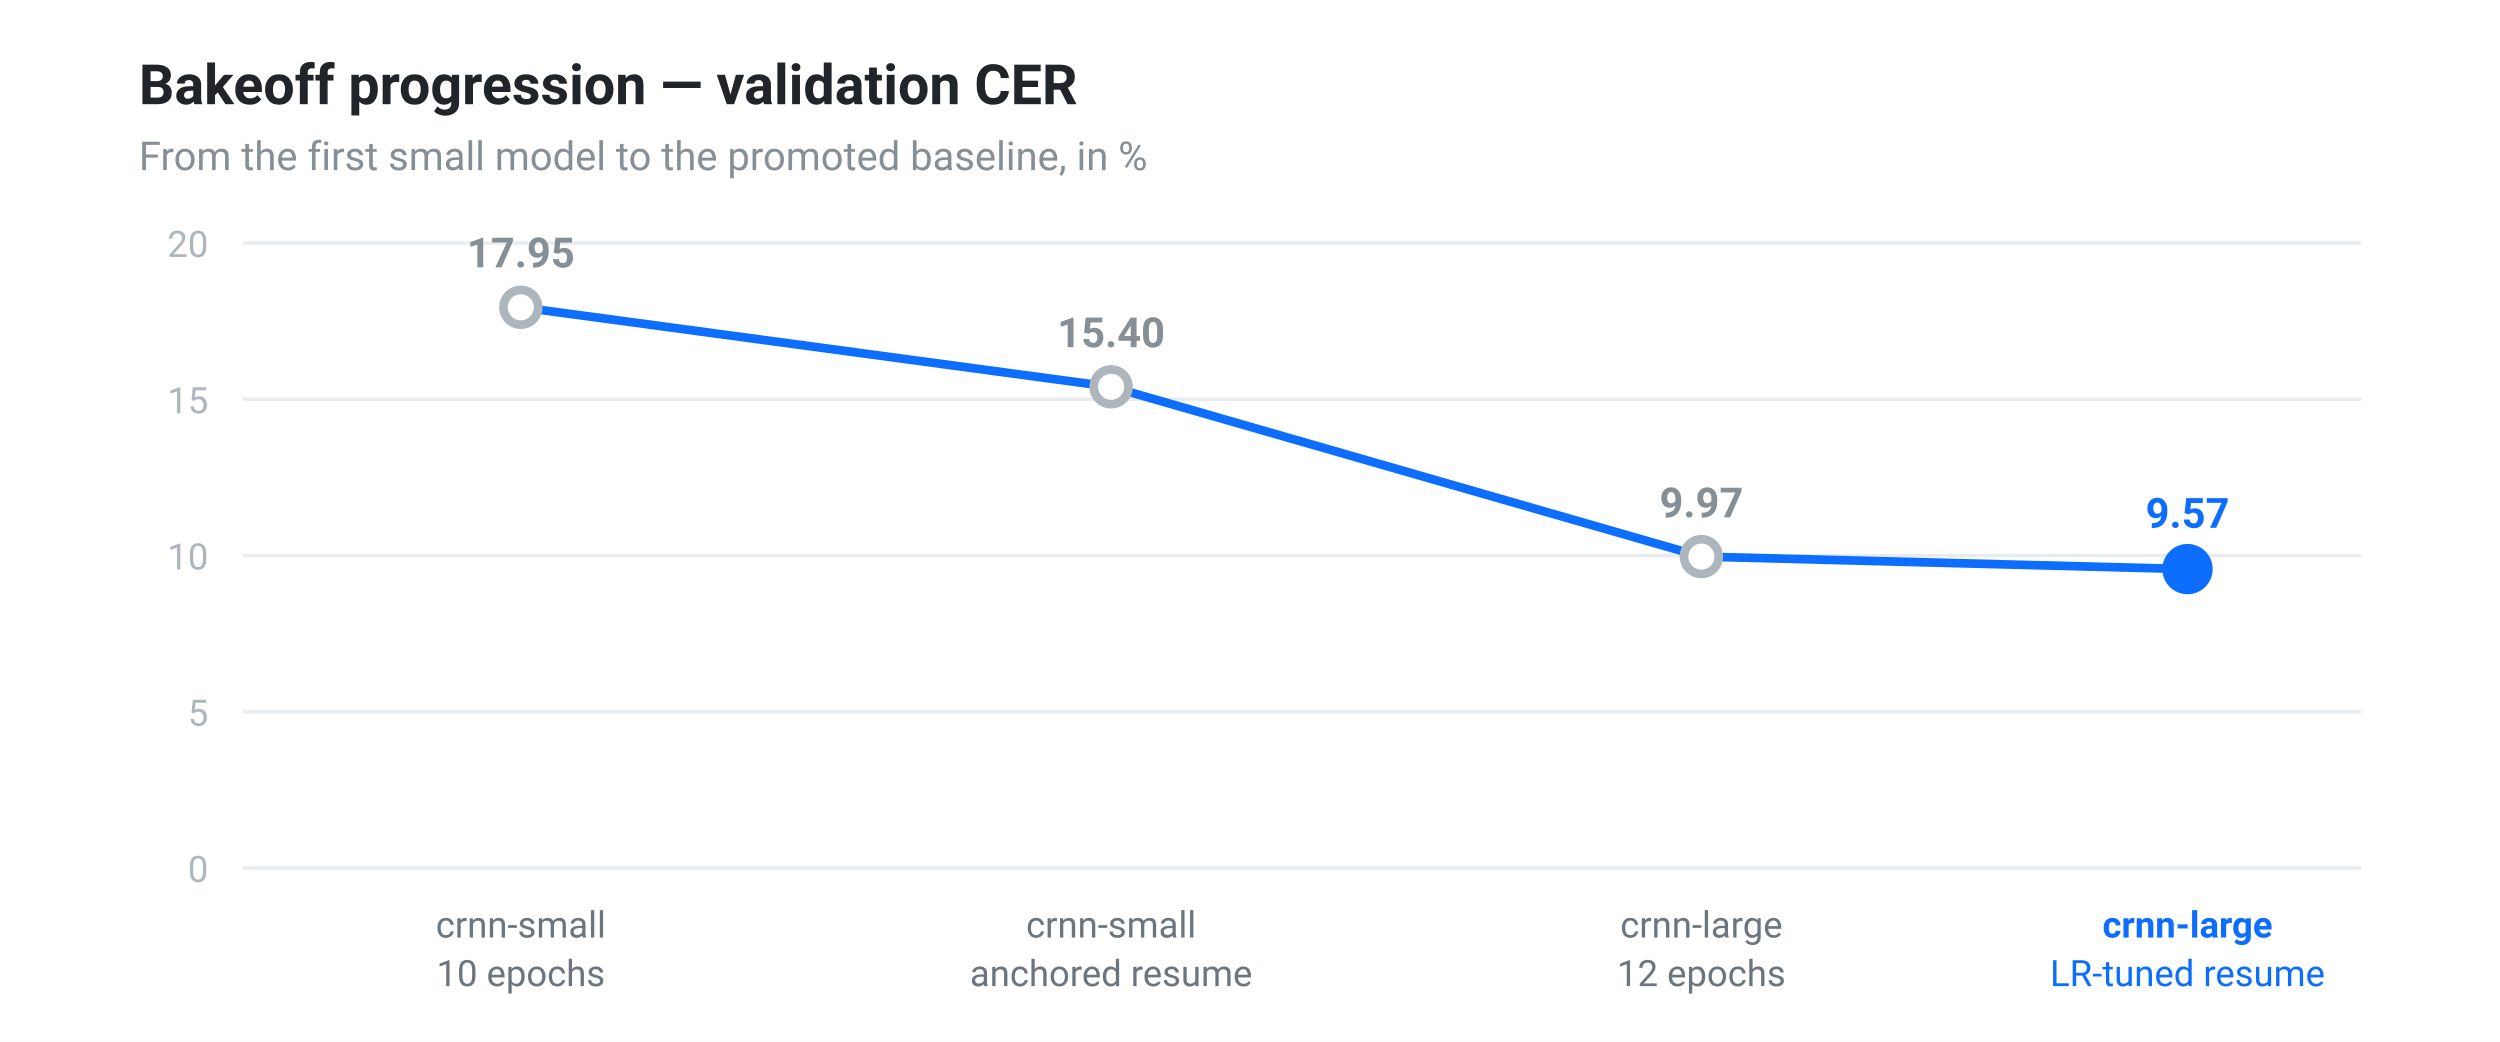
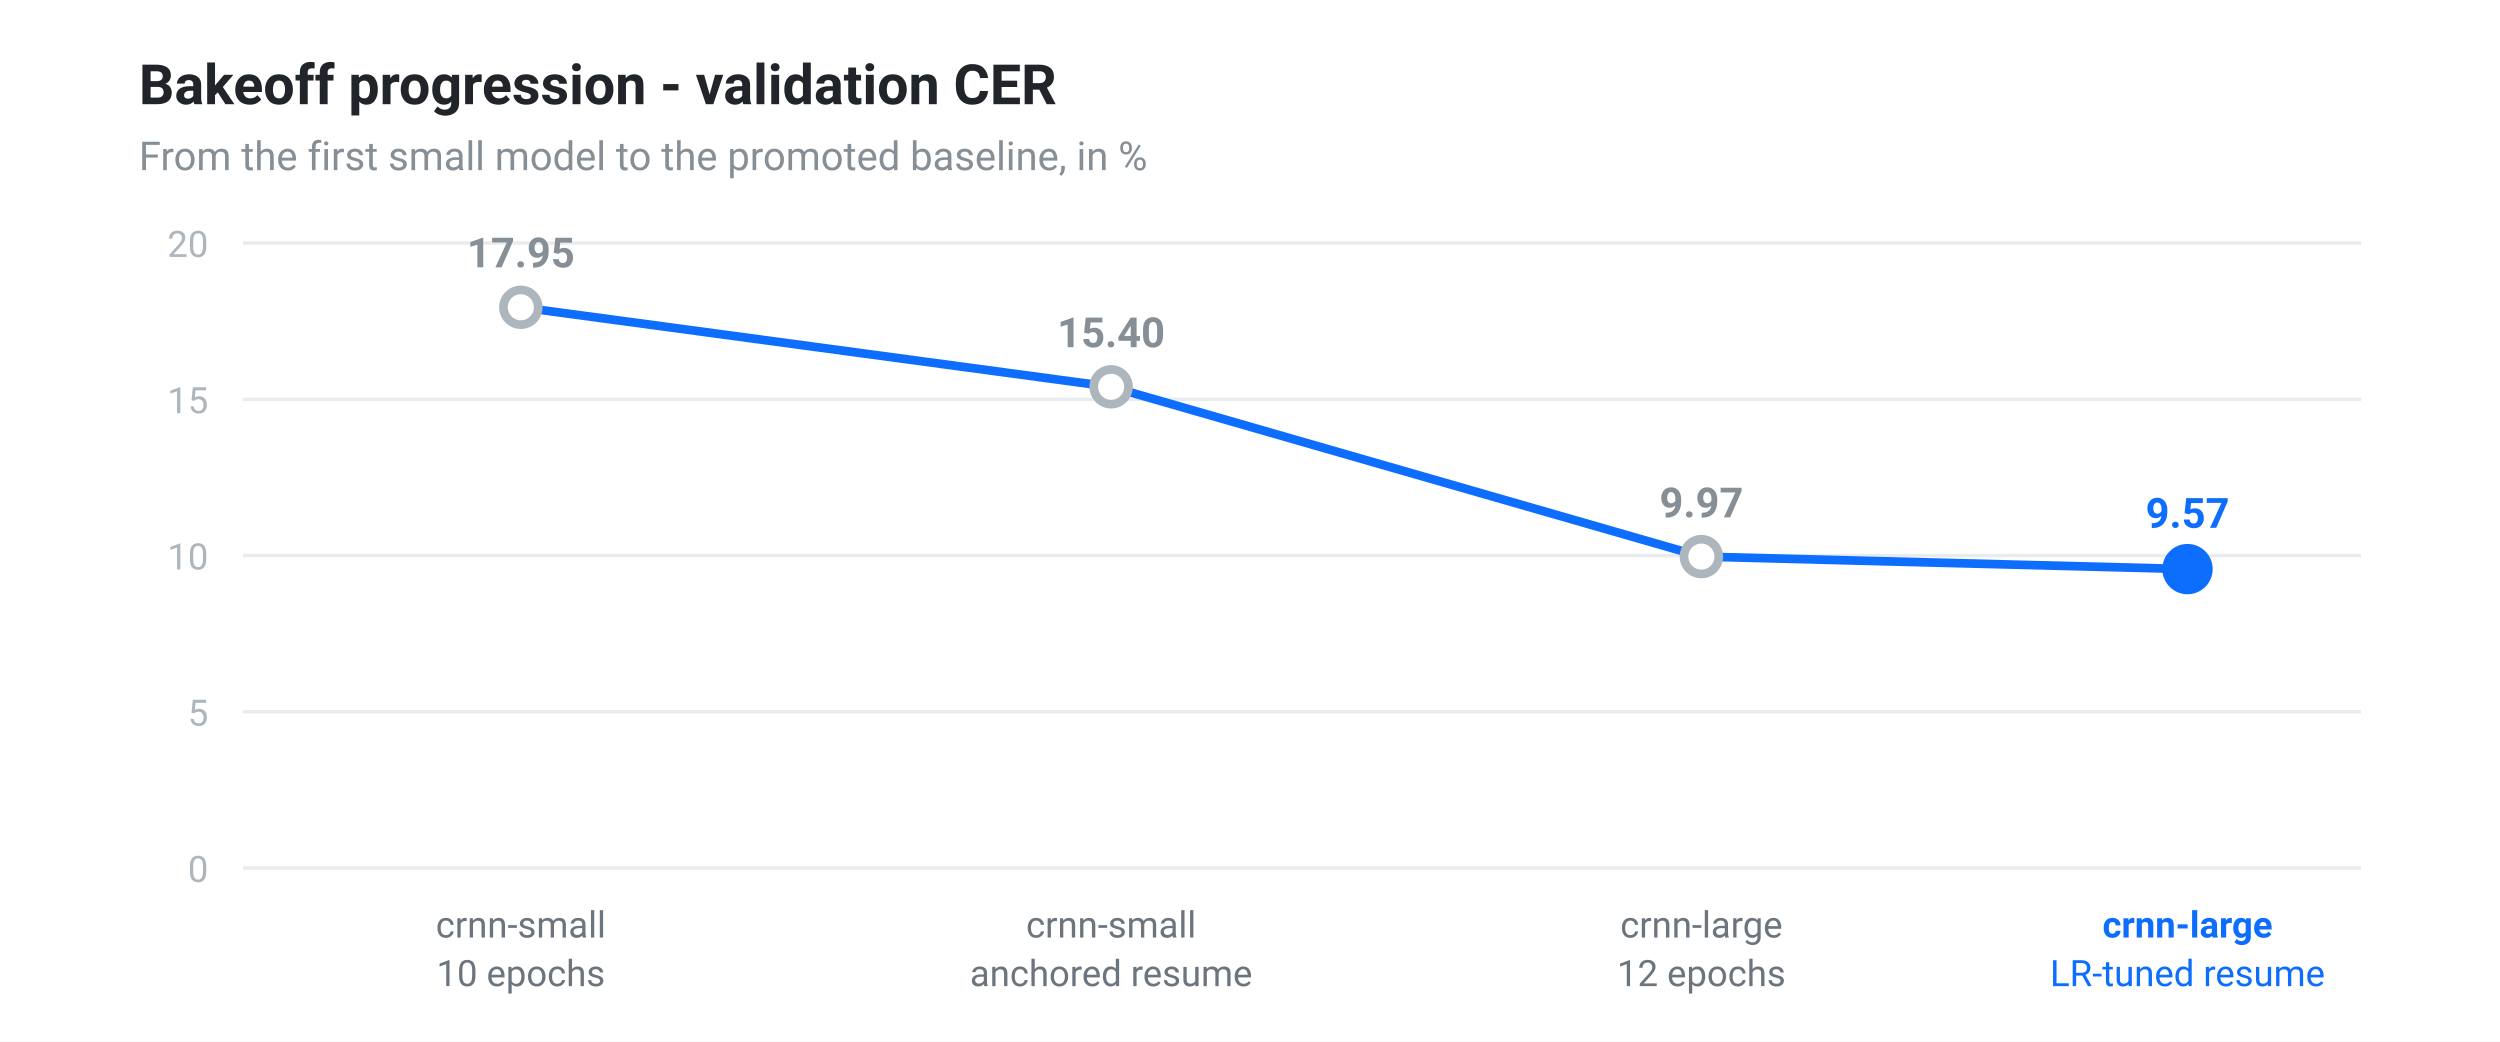
<svg xmlns="http://www.w3.org/2000/svg" viewBox="0 0 720 300" font-family="system-ui, -apple-system, Segoe UI, Roboto, sans-serif">
  <rect width="720" height="300" fill="#ffffff" />
-   <text x="40" y="30" font-size="16" font-weight="700" fill="#212529">Bakeoff progression — validation CER</text>
+   <text x="40" y="30" font-size="16" font-weight="700" fill="#212529">Bakeoff progression - validation CER</text>
  <text x="40" y="49" font-size="11.5" fill="#868e96">From the first small model to the promoted baseline, in %</text>
  <g stroke="#e9ecef" stroke-width="1">
    <line x1="70" y1="70" x2="680" y2="70" />
    <line x1="70" y1="115" x2="680" y2="115" />
    <line x1="70" y1="160" x2="680" y2="160" />
    <line x1="70" y1="205" x2="680" y2="205" />
    <line x1="70" y1="250" x2="680" y2="250" />
  </g>
  <g font-size="10.5" fill="#adb5bd" text-anchor="end">
    <text x="60" y="74">20</text>
    <text x="60" y="119">15</text>
    <text x="60" y="164">10</text>
    <text x="60" y="209">5</text>
    <text x="60" y="254">0</text>
  </g>
  <polyline points="150,88.5 320,111.4 490,160.3 630,163.9" fill="none" stroke="#0d6efd" stroke-width="2.5" stroke-linejoin="round" stroke-linecap="round" />
  <circle cx="150" cy="88.5" r="5" fill="#fff" stroke="#adb5bd" stroke-width="2.5" />
  <circle cx="320" cy="111.4" r="5" fill="#fff" stroke="#adb5bd" stroke-width="2.5" />
  <circle cx="490" cy="160.3" r="5" fill="#fff" stroke="#adb5bd" stroke-width="2.5" />
  <circle cx="630" cy="163.9" r="6" fill="#0d6efd" stroke="#0d6efd" stroke-width="2.5" />
  <g font-size="12" font-weight="700" text-anchor="middle">
    <text x="150" y="77" fill="#868e96">17.95</text>
    <text x="320" y="100" fill="#868e96">15.40</text>
    <text x="490" y="149" fill="#868e96">9.97</text>
    <text x="630" y="152" fill="#0d6efd">9.57</text>
  </g>
  <g font-size="10.5" fill="#6c757d" text-anchor="middle">
    <text x="150" y="270">crnn-small</text>
    <text x="150" y="284">10 epochs</text>
    <text x="320" y="270">crnn-small</text>
    <text x="320" y="284">anchored resume</text>
    <text x="490" y="270">crnn-large</text>
    <text x="490" y="284">12 epochs</text>
    <text x="630" y="270" fill="#0d6efd" font-weight="700">crnn-large</text>
    <text x="630" y="284" fill="#0d6efd">LR-tuned resume</text>
  </g>
</svg>
